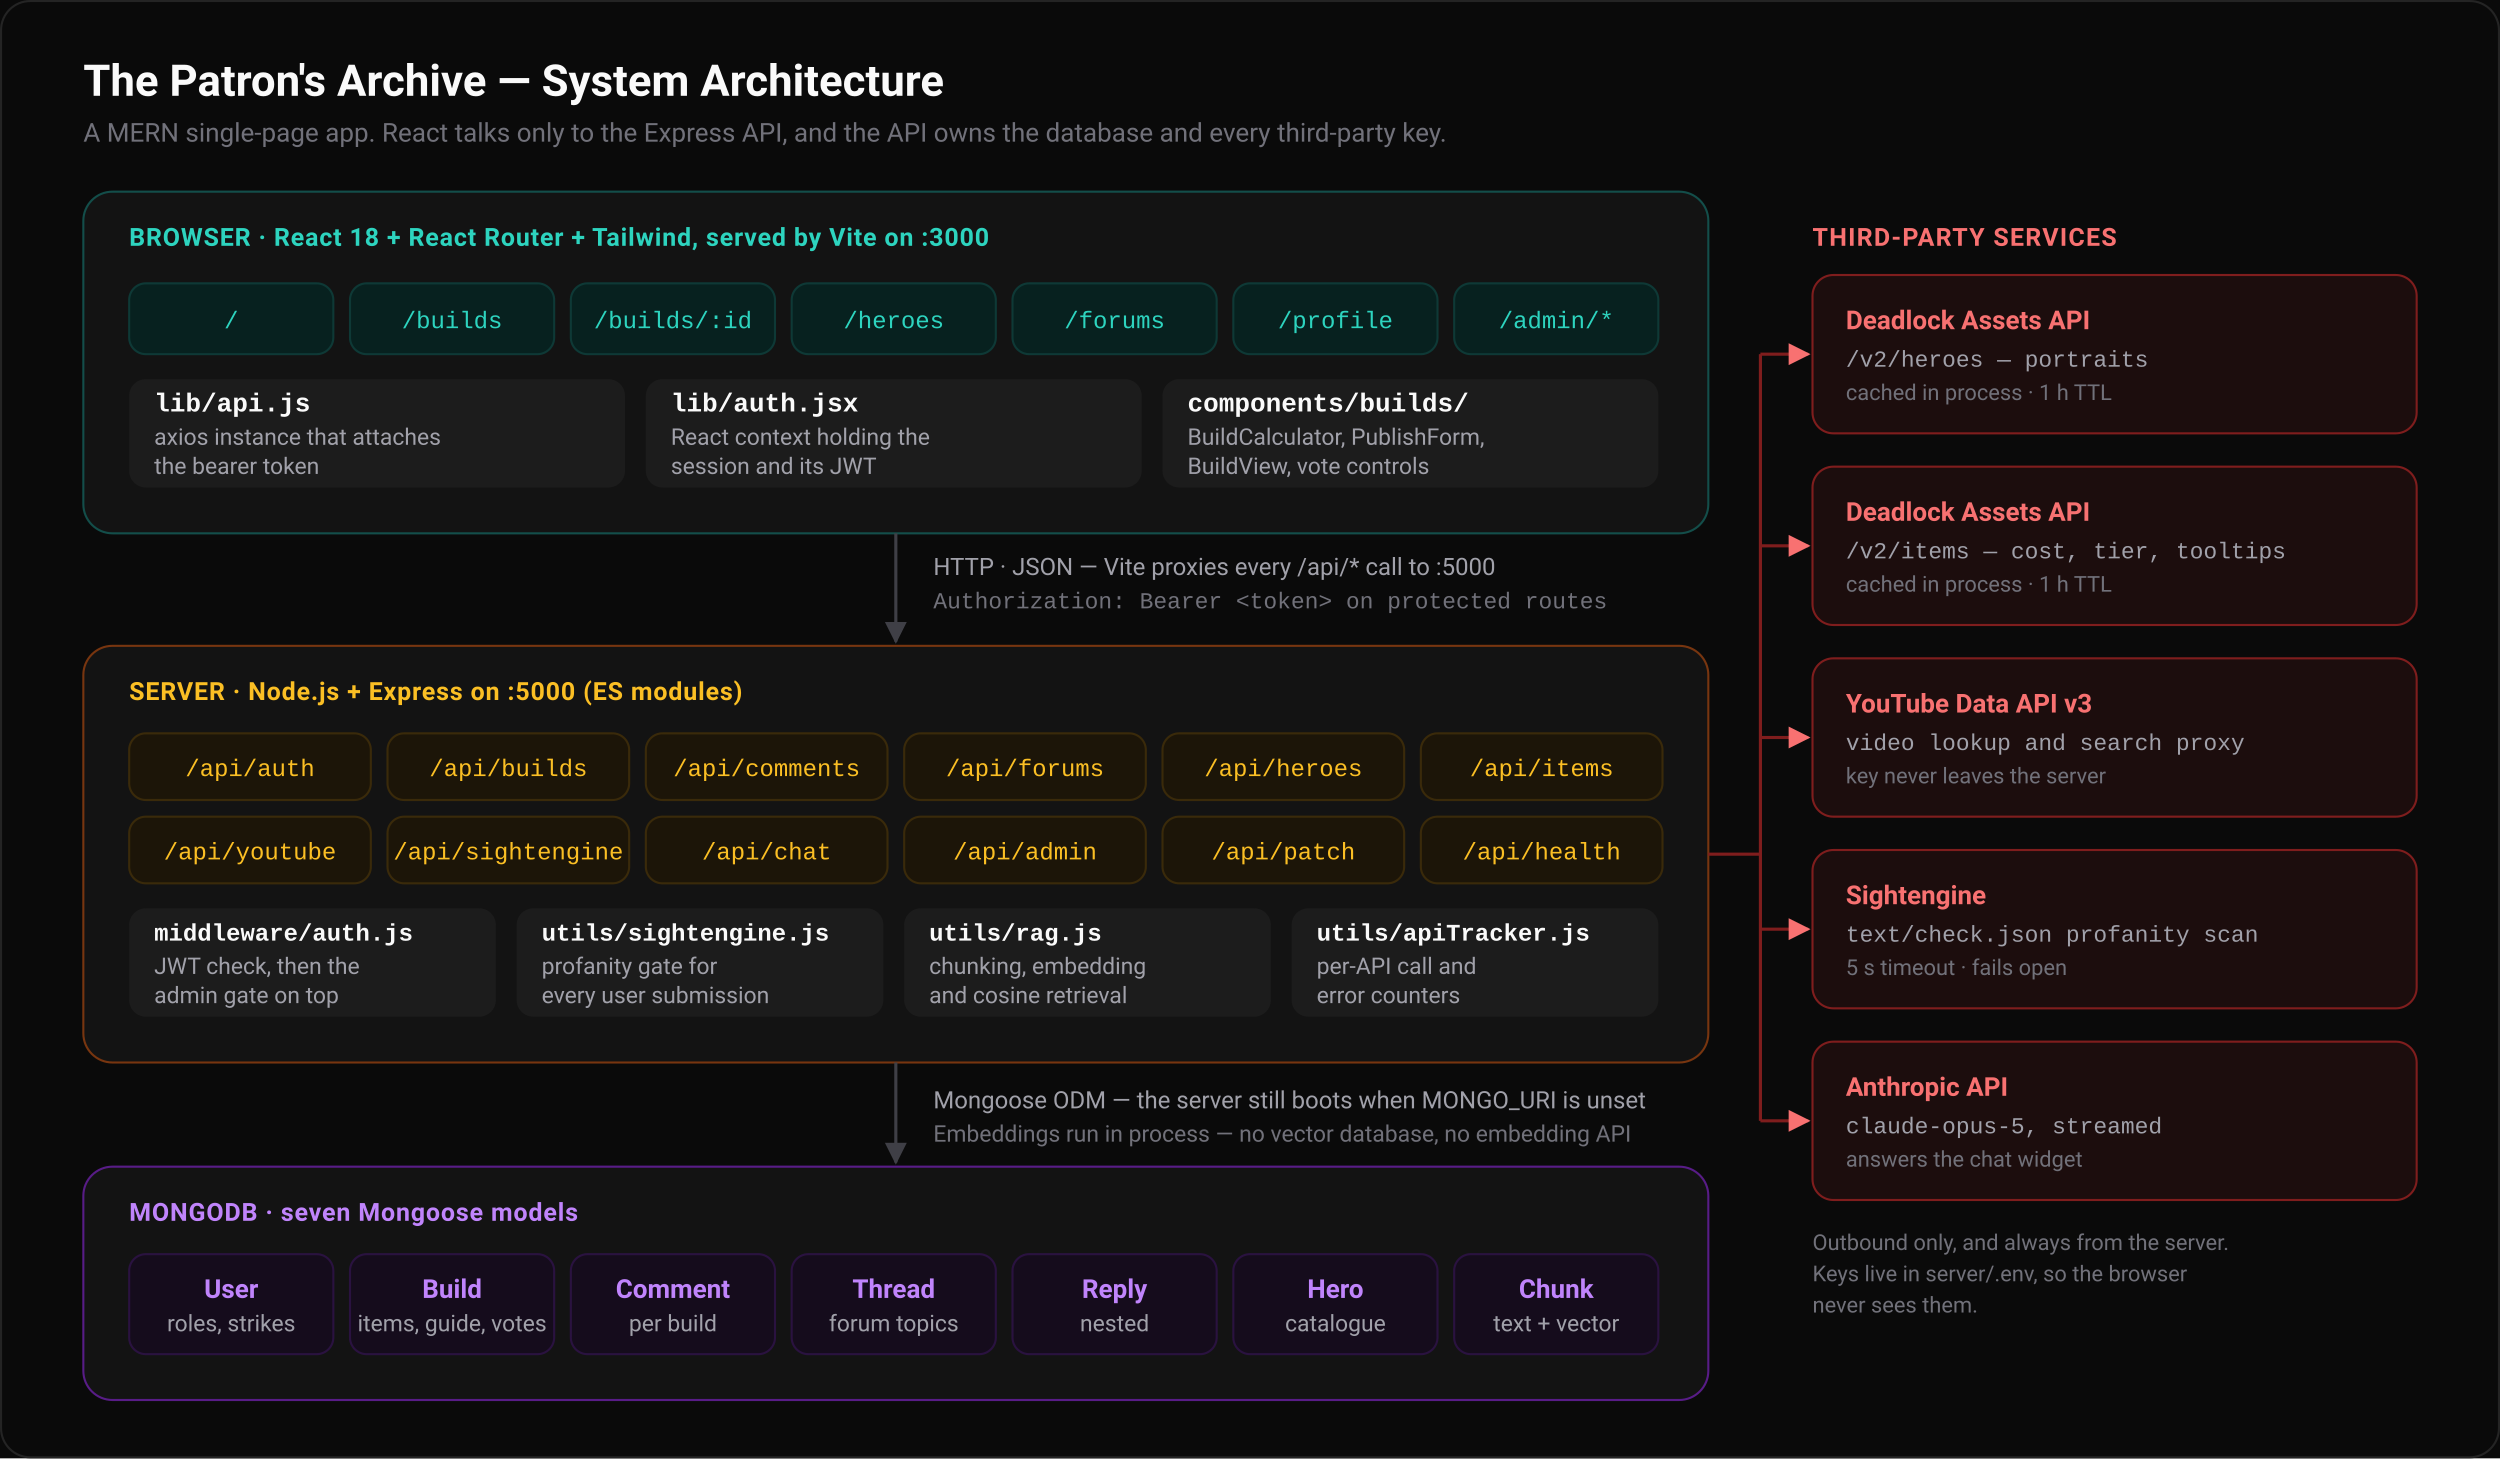
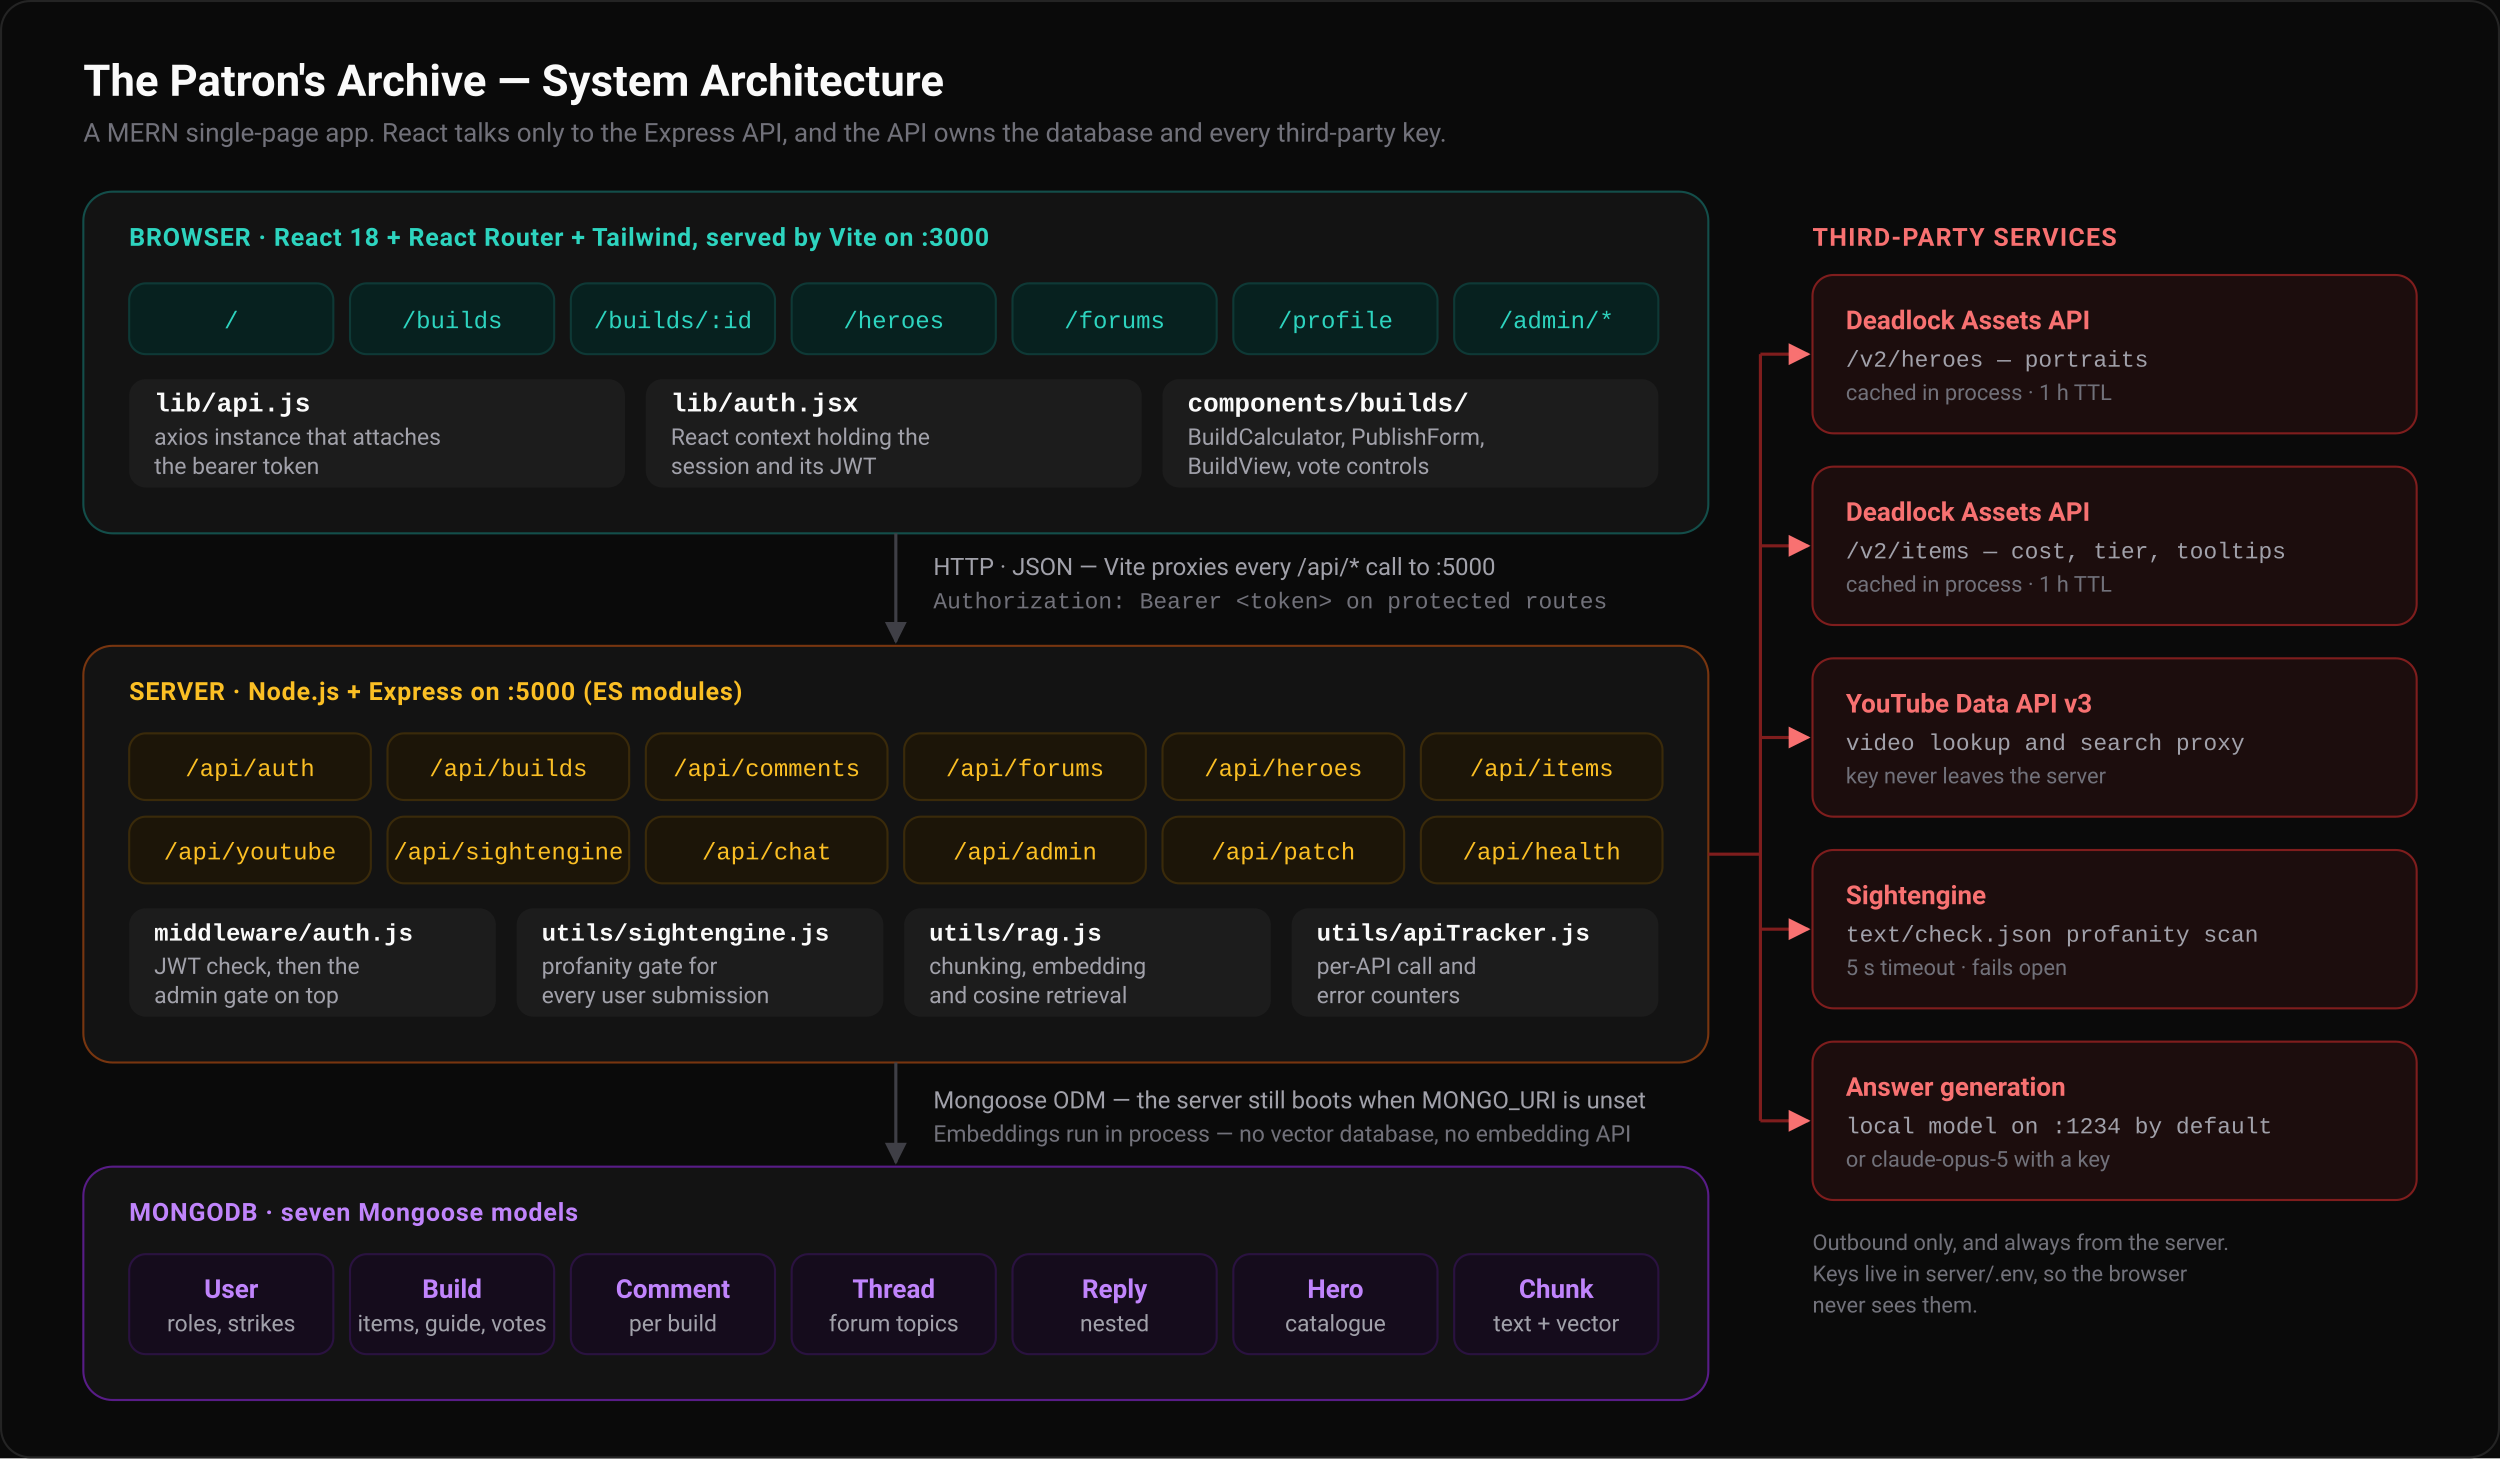
<svg xmlns="http://www.w3.org/2000/svg" width="1200" height="700" viewBox="0 0 1200 700" role="img">
  <defs>
    <marker id="ar-line" viewBox="0 0 10 10" refX="9" refY="5" markerWidth="7" markerHeight="7" orient="auto-start-reverse">
      <path d="M 0 0 L 10 5 L 0 10 z" fill="#3f3f46" />
    </marker>
    <marker id="ar-client" viewBox="0 0 10 10" refX="9" refY="5" markerWidth="7" markerHeight="7" orient="auto-start-reverse">
      <path d="M 0 0 L 10 5 L 0 10 z" fill="#2dd4bf" />
    </marker>
    <marker id="ar-server" viewBox="0 0 10 10" refX="9" refY="5" markerWidth="7" markerHeight="7" orient="auto-start-reverse">
      <path d="M 0 0 L 10 5 L 0 10 z" fill="#fbbf24" />
    </marker>
    <marker id="ar-db" viewBox="0 0 10 10" refX="9" refY="5" markerWidth="7" markerHeight="7" orient="auto-start-reverse">
      <path d="M 0 0 L 10 5 L 0 10 z" fill="#c084fc" />
    </marker>
    <marker id="ar-ext" viewBox="0 0 10 10" refX="9" refY="5" markerWidth="7" markerHeight="7" orient="auto-start-reverse">
      <path d="M 0 0 L 10 5 L 0 10 z" fill="#f87171" />
    </marker>
  </defs>
  <rect width="1200" height="700" fill="#0a0a0a" />
  <rect x="0.5" y="0.5" width="1199" height="699" rx="14" fill="none" stroke="#242424" />
  <text x="40" y="46" font-family="ui-sans-serif,-apple-system,'Segoe UI',Roboto,Helvetica,Arial,sans-serif" font-size="21" fill="#fafafa" font-weight="700">The Patron's Archive — System Architecture</text>
  <text x="40" y="68" font-family="ui-sans-serif,-apple-system,'Segoe UI',Roboto,Helvetica,Arial,sans-serif" font-size="12.5" fill="#71717a" font-weight="400">A MERN single-page app. React talks only to the Express API, and the API owns the database and every third-party key.</text>
  <rect x="40" y="92" width="780" height="164" rx="14" fill="#131313" stroke="#134e4a" stroke-width="1" />
  <text x="62" y="118" font-family="ui-sans-serif,-apple-system,'Segoe UI',Roboto,Helvetica,Arial,sans-serif" font-size="12" fill="#2dd4bf" font-weight="600" letter-spacing="0.4">BROWSER · React 18 + React Router + Tailwind, served by Vite on :3000</text>
  <rect x="62" y="136" width="98" height="34" rx="8" fill="#07211f" stroke="#0e3936" stroke-width="1" />
  <text x="111" y="157.5" font-family="ui-monospace,SFMono-Regular,'Cascadia Mono',Consolas,'Liberation Mono',monospace" font-size="11.5" fill="#2dd4bf" font-weight="500" text-anchor="middle">/</text>
  <rect x="168" y="136" width="98" height="34" rx="8" fill="#07211f" stroke="#0e3936" stroke-width="1" />
  <text x="217" y="157.5" font-family="ui-monospace,SFMono-Regular,'Cascadia Mono',Consolas,'Liberation Mono',monospace" font-size="11.5" fill="#2dd4bf" font-weight="500" text-anchor="middle">/builds</text>
  <rect x="274" y="136" width="98" height="34" rx="8" fill="#07211f" stroke="#0e3936" stroke-width="1" />
  <text x="323" y="157.5" font-family="ui-monospace,SFMono-Regular,'Cascadia Mono',Consolas,'Liberation Mono',monospace" font-size="11.5" fill="#2dd4bf" font-weight="500" text-anchor="middle">/builds/:id</text>
  <rect x="380" y="136" width="98" height="34" rx="8" fill="#07211f" stroke="#0e3936" stroke-width="1" />
  <text x="429" y="157.5" font-family="ui-monospace,SFMono-Regular,'Cascadia Mono',Consolas,'Liberation Mono',monospace" font-size="11.5" fill="#2dd4bf" font-weight="500" text-anchor="middle">/heroes</text>
  <rect x="486" y="136" width="98" height="34" rx="8" fill="#07211f" stroke="#0e3936" stroke-width="1" />
  <text x="535" y="157.5" font-family="ui-monospace,SFMono-Regular,'Cascadia Mono',Consolas,'Liberation Mono',monospace" font-size="11.5" fill="#2dd4bf" font-weight="500" text-anchor="middle">/forums</text>
  <rect x="592" y="136" width="98" height="34" rx="8" fill="#07211f" stroke="#0e3936" stroke-width="1" />
  <text x="641" y="157.5" font-family="ui-monospace,SFMono-Regular,'Cascadia Mono',Consolas,'Liberation Mono',monospace" font-size="11.5" fill="#2dd4bf" font-weight="500" text-anchor="middle">/profile</text>
  <rect x="698" y="136" width="98" height="34" rx="8" fill="#07211f" stroke="#0e3936" stroke-width="1" />
  <text x="747" y="157.5" font-family="ui-monospace,SFMono-Regular,'Cascadia Mono',Consolas,'Liberation Mono',monospace" font-size="11.5" fill="#2dd4bf" font-weight="500" text-anchor="middle">/admin/*</text>
  <rect x="62" y="182" width="238" height="52" rx="8" fill="#1c1c1c" />
  <text x="74" y="197.5" font-family="ui-monospace,SFMono-Regular,'Cascadia Mono',Consolas,'Liberation Mono',monospace" font-size="12.5" fill="#fafafa" font-weight="600">lib/api.js</text>
  <text x="74" y="213.5" font-family="ui-sans-serif,-apple-system,'Segoe UI',Roboto,Helvetica,Arial,sans-serif" font-size="11" fill="#a1a1aa" font-weight="400">axios instance that attaches</text>
  <text x="74" y="227.5" font-family="ui-sans-serif,-apple-system,'Segoe UI',Roboto,Helvetica,Arial,sans-serif" font-size="11" fill="#a1a1aa" font-weight="400">the bearer token</text>
  <rect x="310" y="182" width="238" height="52" rx="8" fill="#1c1c1c" />
  <text x="322" y="197.5" font-family="ui-monospace,SFMono-Regular,'Cascadia Mono',Consolas,'Liberation Mono',monospace" font-size="12.5" fill="#fafafa" font-weight="600">lib/auth.jsx</text>
  <text x="322" y="213.5" font-family="ui-sans-serif,-apple-system,'Segoe UI',Roboto,Helvetica,Arial,sans-serif" font-size="11" fill="#a1a1aa" font-weight="400">React context holding the</text>
  <text x="322" y="227.5" font-family="ui-sans-serif,-apple-system,'Segoe UI',Roboto,Helvetica,Arial,sans-serif" font-size="11" fill="#a1a1aa" font-weight="400">session and its JWT</text>
  <rect x="558" y="182" width="238" height="52" rx="8" fill="#1c1c1c" />
  <text x="570" y="197.5" font-family="ui-monospace,SFMono-Regular,'Cascadia Mono',Consolas,'Liberation Mono',monospace" font-size="12.5" fill="#fafafa" font-weight="600">components/builds/</text>
  <text x="570" y="213.5" font-family="ui-sans-serif,-apple-system,'Segoe UI',Roboto,Helvetica,Arial,sans-serif" font-size="11" fill="#a1a1aa" font-weight="400">BuildCalculator, PublishForm,</text>
  <text x="570" y="227.5" font-family="ui-sans-serif,-apple-system,'Segoe UI',Roboto,Helvetica,Arial,sans-serif" font-size="11" fill="#a1a1aa" font-weight="400">BuildView, vote controls</text>
  <line x1="430" y1="256" x2="430" y2="308" stroke="#3f3f46" stroke-width="1.5" marker-end="url(#ar-line)" />
  <text x="448" y="276" font-family="ui-sans-serif,-apple-system,'Segoe UI',Roboto,Helvetica,Arial,sans-serif" font-size="11.5" fill="#a1a1aa" font-weight="400">HTTP · JSON — Vite proxies every /api/* call to :5000</text>
  <text x="448" y="292" font-family="ui-monospace,SFMono-Regular,'Cascadia Mono',Consolas,'Liberation Mono',monospace" font-size="11" fill="#71717a" font-weight="400">Authorization: Bearer &lt;token&gt;  on protected routes</text>
  <rect x="40" y="310" width="780" height="200" rx="14" fill="#131313" stroke="#78350f" stroke-width="1" />
  <text x="62" y="336" font-family="ui-sans-serif,-apple-system,'Segoe UI',Roboto,Helvetica,Arial,sans-serif" font-size="12" fill="#fbbf24" font-weight="600" letter-spacing="0.4">SERVER · Node.js + Express on :5000  (ES modules)</text>
  <rect x="62" y="352" width="116" height="32" rx="8" fill="#1c1508" stroke="#3a2a0a" stroke-width="1" />
  <text x="120" y="372.5" font-family="ui-monospace,SFMono-Regular,'Cascadia Mono',Consolas,'Liberation Mono',monospace" font-size="11.5" fill="#fbbf24" font-weight="500" text-anchor="middle">/api/auth</text>
  <rect x="186" y="352" width="116" height="32" rx="8" fill="#1c1508" stroke="#3a2a0a" stroke-width="1" />
  <text x="244" y="372.5" font-family="ui-monospace,SFMono-Regular,'Cascadia Mono',Consolas,'Liberation Mono',monospace" font-size="11.5" fill="#fbbf24" font-weight="500" text-anchor="middle">/api/builds</text>
  <rect x="310" y="352" width="116" height="32" rx="8" fill="#1c1508" stroke="#3a2a0a" stroke-width="1" />
  <text x="368" y="372.5" font-family="ui-monospace,SFMono-Regular,'Cascadia Mono',Consolas,'Liberation Mono',monospace" font-size="11.5" fill="#fbbf24" font-weight="500" text-anchor="middle">/api/comments</text>
  <rect x="434" y="352" width="116" height="32" rx="8" fill="#1c1508" stroke="#3a2a0a" stroke-width="1" />
  <text x="492" y="372.5" font-family="ui-monospace,SFMono-Regular,'Cascadia Mono',Consolas,'Liberation Mono',monospace" font-size="11.5" fill="#fbbf24" font-weight="500" text-anchor="middle">/api/forums</text>
  <rect x="558" y="352" width="116" height="32" rx="8" fill="#1c1508" stroke="#3a2a0a" stroke-width="1" />
  <text x="616" y="372.5" font-family="ui-monospace,SFMono-Regular,'Cascadia Mono',Consolas,'Liberation Mono',monospace" font-size="11.5" fill="#fbbf24" font-weight="500" text-anchor="middle">/api/heroes</text>
  <rect x="682" y="352" width="116" height="32" rx="8" fill="#1c1508" stroke="#3a2a0a" stroke-width="1" />
  <text x="740" y="372.5" font-family="ui-monospace,SFMono-Regular,'Cascadia Mono',Consolas,'Liberation Mono',monospace" font-size="11.5" fill="#fbbf24" font-weight="500" text-anchor="middle">/api/items</text>
  <rect x="62" y="392" width="116" height="32" rx="8" fill="#1c1508" stroke="#3a2a0a" stroke-width="1" />
  <text x="120" y="412.5" font-family="ui-monospace,SFMono-Regular,'Cascadia Mono',Consolas,'Liberation Mono',monospace" font-size="11.5" fill="#fbbf24" font-weight="500" text-anchor="middle">/api/youtube</text>
  <rect x="186" y="392" width="116" height="32" rx="8" fill="#1c1508" stroke="#3a2a0a" stroke-width="1" />
  <text x="244" y="412.5" font-family="ui-monospace,SFMono-Regular,'Cascadia Mono',Consolas,'Liberation Mono',monospace" font-size="11.5" fill="#fbbf24" font-weight="500" text-anchor="middle">/api/sightengine</text>
  <rect x="310" y="392" width="116" height="32" rx="8" fill="#1c1508" stroke="#3a2a0a" stroke-width="1" />
  <text x="368" y="412.5" font-family="ui-monospace,SFMono-Regular,'Cascadia Mono',Consolas,'Liberation Mono',monospace" font-size="11.5" fill="#fbbf24" font-weight="500" text-anchor="middle">/api/chat</text>
  <rect x="434" y="392" width="116" height="32" rx="8" fill="#1c1508" stroke="#3a2a0a" stroke-width="1" />
  <text x="492" y="412.5" font-family="ui-monospace,SFMono-Regular,'Cascadia Mono',Consolas,'Liberation Mono',monospace" font-size="11.5" fill="#fbbf24" font-weight="500" text-anchor="middle">/api/admin</text>
  <rect x="558" y="392" width="116" height="32" rx="8" fill="#1c1508" stroke="#3a2a0a" stroke-width="1" />
  <text x="616" y="412.5" font-family="ui-monospace,SFMono-Regular,'Cascadia Mono',Consolas,'Liberation Mono',monospace" font-size="11.5" fill="#fbbf24" font-weight="500" text-anchor="middle">/api/patch</text>
  <rect x="682" y="392" width="116" height="32" rx="8" fill="#1c1508" stroke="#3a2a0a" stroke-width="1" />
  <text x="740" y="412.5" font-family="ui-monospace,SFMono-Regular,'Cascadia Mono',Consolas,'Liberation Mono',monospace" font-size="11.5" fill="#fbbf24" font-weight="500" text-anchor="middle">/api/health</text>
  <rect x="62" y="436" width="176" height="52" rx="8" fill="#1c1c1c" />
  <text x="74" y="451.5" font-family="ui-monospace,SFMono-Regular,'Cascadia Mono',Consolas,'Liberation Mono',monospace" font-size="11.5" fill="#fafafa" font-weight="600">middleware/auth.js</text>
  <text x="74" y="467.5" font-family="ui-sans-serif,-apple-system,'Segoe UI',Roboto,Helvetica,Arial,sans-serif" font-size="11" fill="#a1a1aa" font-weight="400">JWT check, then the</text>
  <text x="74" y="481.5" font-family="ui-sans-serif,-apple-system,'Segoe UI',Roboto,Helvetica,Arial,sans-serif" font-size="11" fill="#a1a1aa" font-weight="400">admin gate on top</text>
  <rect x="248" y="436" width="176" height="52" rx="8" fill="#1c1c1c" />
  <text x="260" y="451.5" font-family="ui-monospace,SFMono-Regular,'Cascadia Mono',Consolas,'Liberation Mono',monospace" font-size="11.5" fill="#fafafa" font-weight="600">utils/sightengine.js</text>
  <text x="260" y="467.5" font-family="ui-sans-serif,-apple-system,'Segoe UI',Roboto,Helvetica,Arial,sans-serif" font-size="11" fill="#a1a1aa" font-weight="400">profanity gate for</text>
  <text x="260" y="481.5" font-family="ui-sans-serif,-apple-system,'Segoe UI',Roboto,Helvetica,Arial,sans-serif" font-size="11" fill="#a1a1aa" font-weight="400">every user submission</text>
  <rect x="434" y="436" width="176" height="52" rx="8" fill="#1c1c1c" />
  <text x="446" y="451.5" font-family="ui-monospace,SFMono-Regular,'Cascadia Mono',Consolas,'Liberation Mono',monospace" font-size="11.5" fill="#fafafa" font-weight="600">utils/rag.js</text>
  <text x="446" y="467.5" font-family="ui-sans-serif,-apple-system,'Segoe UI',Roboto,Helvetica,Arial,sans-serif" font-size="11" fill="#a1a1aa" font-weight="400">chunking, embedding</text>
  <text x="446" y="481.5" font-family="ui-sans-serif,-apple-system,'Segoe UI',Roboto,Helvetica,Arial,sans-serif" font-size="11" fill="#a1a1aa" font-weight="400">and cosine retrieval</text>
  <rect x="620" y="436" width="176" height="52" rx="8" fill="#1c1c1c" />
  <text x="632" y="451.5" font-family="ui-monospace,SFMono-Regular,'Cascadia Mono',Consolas,'Liberation Mono',monospace" font-size="11.5" fill="#fafafa" font-weight="600">utils/apiTracker.js</text>
  <text x="632" y="467.5" font-family="ui-sans-serif,-apple-system,'Segoe UI',Roboto,Helvetica,Arial,sans-serif" font-size="11" fill="#a1a1aa" font-weight="400">per-API call and</text>
  <text x="632" y="481.5" font-family="ui-sans-serif,-apple-system,'Segoe UI',Roboto,Helvetica,Arial,sans-serif" font-size="11" fill="#a1a1aa" font-weight="400">error counters</text>
  <line x1="430" y1="510" x2="430" y2="558" stroke="#3f3f46" stroke-width="1.5" marker-end="url(#ar-line)" />
  <text x="448" y="532" font-family="ui-sans-serif,-apple-system,'Segoe UI',Roboto,Helvetica,Arial,sans-serif" font-size="11.5" fill="#a1a1aa" font-weight="400">Mongoose ODM — the server still boots when MONGO_URI is unset</text>
  <text x="448" y="548" font-family="ui-sans-serif,-apple-system,'Segoe UI',Roboto,Helvetica,Arial,sans-serif" font-size="11" fill="#71717a" font-weight="400">Embeddings run in process — no vector database, no embedding API</text>
  <rect x="40" y="560" width="780" height="112" rx="14" fill="#131313" stroke="#581c87" stroke-width="1" />
  <text x="62" y="586" font-family="ui-sans-serif,-apple-system,'Segoe UI',Roboto,Helvetica,Arial,sans-serif" font-size="12" fill="#c084fc" font-weight="600" letter-spacing="0.4">MONGODB · seven Mongoose models</text>
  <rect x="62" y="602" width="98" height="48" rx="8" fill="#150c1c" stroke="#2a1240" stroke-width="1" />
  <text x="111" y="623" font-family="ui-sans-serif,-apple-system,'Segoe UI',Roboto,Helvetica,Arial,sans-serif" font-size="12.5" fill="#c084fc" font-weight="600" text-anchor="middle">User</text>
  <text x="111" y="639" font-family="ui-sans-serif,-apple-system,'Segoe UI',Roboto,Helvetica,Arial,sans-serif" font-size="11" fill="#a1a1aa" font-weight="400" text-anchor="middle">roles, strikes</text>
  <rect x="168" y="602" width="98" height="48" rx="8" fill="#150c1c" stroke="#2a1240" stroke-width="1" />
  <text x="217" y="623" font-family="ui-sans-serif,-apple-system,'Segoe UI',Roboto,Helvetica,Arial,sans-serif" font-size="12.5" fill="#c084fc" font-weight="600" text-anchor="middle">Build</text>
  <text x="217" y="639" font-family="ui-sans-serif,-apple-system,'Segoe UI',Roboto,Helvetica,Arial,sans-serif" font-size="11" fill="#a1a1aa" font-weight="400" text-anchor="middle">items, guide, votes</text>
  <rect x="274" y="602" width="98" height="48" rx="8" fill="#150c1c" stroke="#2a1240" stroke-width="1" />
  <text x="323" y="623" font-family="ui-sans-serif,-apple-system,'Segoe UI',Roboto,Helvetica,Arial,sans-serif" font-size="12.5" fill="#c084fc" font-weight="600" text-anchor="middle">Comment</text>
  <text x="323" y="639" font-family="ui-sans-serif,-apple-system,'Segoe UI',Roboto,Helvetica,Arial,sans-serif" font-size="11" fill="#a1a1aa" font-weight="400" text-anchor="middle">per build</text>
  <rect x="380" y="602" width="98" height="48" rx="8" fill="#150c1c" stroke="#2a1240" stroke-width="1" />
  <text x="429" y="623" font-family="ui-sans-serif,-apple-system,'Segoe UI',Roboto,Helvetica,Arial,sans-serif" font-size="12.5" fill="#c084fc" font-weight="600" text-anchor="middle">Thread</text>
  <text x="429" y="639" font-family="ui-sans-serif,-apple-system,'Segoe UI',Roboto,Helvetica,Arial,sans-serif" font-size="11" fill="#a1a1aa" font-weight="400" text-anchor="middle">forum topics</text>
  <rect x="486" y="602" width="98" height="48" rx="8" fill="#150c1c" stroke="#2a1240" stroke-width="1" />
  <text x="535" y="623" font-family="ui-sans-serif,-apple-system,'Segoe UI',Roboto,Helvetica,Arial,sans-serif" font-size="12.5" fill="#c084fc" font-weight="600" text-anchor="middle">Reply</text>
  <text x="535" y="639" font-family="ui-sans-serif,-apple-system,'Segoe UI',Roboto,Helvetica,Arial,sans-serif" font-size="11" fill="#a1a1aa" font-weight="400" text-anchor="middle">nested</text>
  <rect x="592" y="602" width="98" height="48" rx="8" fill="#150c1c" stroke="#2a1240" stroke-width="1" />
  <text x="641" y="623" font-family="ui-sans-serif,-apple-system,'Segoe UI',Roboto,Helvetica,Arial,sans-serif" font-size="12.5" fill="#c084fc" font-weight="600" text-anchor="middle">Hero</text>
  <text x="641" y="639" font-family="ui-sans-serif,-apple-system,'Segoe UI',Roboto,Helvetica,Arial,sans-serif" font-size="11" fill="#a1a1aa" font-weight="400" text-anchor="middle">catalogue</text>
  <rect x="698" y="602" width="98" height="48" rx="8" fill="#150c1c" stroke="#2a1240" stroke-width="1" />
  <text x="747" y="623" font-family="ui-sans-serif,-apple-system,'Segoe UI',Roboto,Helvetica,Arial,sans-serif" font-size="12.5" fill="#c084fc" font-weight="600" text-anchor="middle">Chunk</text>
  <text x="747" y="639" font-family="ui-sans-serif,-apple-system,'Segoe UI',Roboto,Helvetica,Arial,sans-serif" font-size="11" fill="#a1a1aa" font-weight="400" text-anchor="middle">text + vector</text>
  <text x="870" y="118" font-family="ui-sans-serif,-apple-system,'Segoe UI',Roboto,Helvetica,Arial,sans-serif" font-size="12" fill="#f87171" font-weight="600" letter-spacing="0.6">THIRD-PARTY SERVICES</text>
  <rect x="870" y="132" width="290" height="76" rx="10" fill="#1c0d0d" stroke="#7f1d1d" stroke-width="1" />
  <text x="886" y="158" font-family="ui-sans-serif,-apple-system,'Segoe UI',Roboto,Helvetica,Arial,sans-serif" font-size="12.5" fill="#f87171" font-weight="600">Deadlock Assets API</text>
  <text x="886" y="176" font-family="ui-monospace,SFMono-Regular,'Cascadia Mono',Consolas,'Liberation Mono',monospace" font-size="11" fill="#a1a1aa" font-weight="400">/v2/heroes — portraits</text>
  <text x="886" y="192" font-family="ui-sans-serif,-apple-system,'Segoe UI',Roboto,Helvetica,Arial,sans-serif" font-size="10.5" fill="#71717a" font-weight="400">cached in process · 1 h TTL</text>
  <rect x="870" y="224" width="290" height="76" rx="10" fill="#1c0d0d" stroke="#7f1d1d" stroke-width="1" />
  <text x="886" y="250" font-family="ui-sans-serif,-apple-system,'Segoe UI',Roboto,Helvetica,Arial,sans-serif" font-size="12.5" fill="#f87171" font-weight="600">Deadlock Assets API</text>
  <text x="886" y="268" font-family="ui-monospace,SFMono-Regular,'Cascadia Mono',Consolas,'Liberation Mono',monospace" font-size="11" fill="#a1a1aa" font-weight="400">/v2/items — cost, tier, tooltips</text>
  <text x="886" y="284" font-family="ui-sans-serif,-apple-system,'Segoe UI',Roboto,Helvetica,Arial,sans-serif" font-size="10.5" fill="#71717a" font-weight="400">cached in process · 1 h TTL</text>
  <rect x="870" y="316" width="290" height="76" rx="10" fill="#1c0d0d" stroke="#7f1d1d" stroke-width="1" />
  <text x="886" y="342" font-family="ui-sans-serif,-apple-system,'Segoe UI',Roboto,Helvetica,Arial,sans-serif" font-size="12.5" fill="#f87171" font-weight="600">YouTube Data API v3</text>
  <text x="886" y="360" font-family="ui-monospace,SFMono-Regular,'Cascadia Mono',Consolas,'Liberation Mono',monospace" font-size="11" fill="#a1a1aa" font-weight="400">video lookup and search proxy</text>
  <text x="886" y="376" font-family="ui-sans-serif,-apple-system,'Segoe UI',Roboto,Helvetica,Arial,sans-serif" font-size="10.5" fill="#71717a" font-weight="400">key never leaves the server</text>
  <rect x="870" y="408" width="290" height="76" rx="10" fill="#1c0d0d" stroke="#7f1d1d" stroke-width="1" />
  <text x="886" y="434" font-family="ui-sans-serif,-apple-system,'Segoe UI',Roboto,Helvetica,Arial,sans-serif" font-size="12.5" fill="#f87171" font-weight="600">Sightengine</text>
  <text x="886" y="452" font-family="ui-monospace,SFMono-Regular,'Cascadia Mono',Consolas,'Liberation Mono',monospace" font-size="11" fill="#a1a1aa" font-weight="400">text/check.json profanity scan</text>
  <text x="886" y="468" font-family="ui-sans-serif,-apple-system,'Segoe UI',Roboto,Helvetica,Arial,sans-serif" font-size="10.5" fill="#71717a" font-weight="400">5 s timeout · fails open</text>
  <rect x="870" y="500" width="290" height="76" rx="10" fill="#1c0d0d" stroke="#7f1d1d" stroke-width="1" />
-   <text x="886" y="526" font-family="ui-sans-serif,-apple-system,'Segoe UI',Roboto,Helvetica,Arial,sans-serif" font-size="12.5" fill="#f87171" font-weight="600">Anthropic API</text>
-   <text x="886" y="544" font-family="ui-monospace,SFMono-Regular,'Cascadia Mono',Consolas,'Liberation Mono',monospace" font-size="11" fill="#a1a1aa" font-weight="400">claude-opus-5, streamed</text>
-   <text x="886" y="560" font-family="ui-sans-serif,-apple-system,'Segoe UI',Roboto,Helvetica,Arial,sans-serif" font-size="10.5" fill="#71717a" font-weight="400">answers the chat widget</text>
+   <text x="886" y="526" font-family="ui-sans-serif,-apple-system,'Segoe UI',Roboto,Helvetica,Arial,sans-serif" font-size="12.5" fill="#f87171" font-weight="600">Answer generation</text>
+   <text x="886" y="544" font-family="ui-monospace,SFMono-Regular,'Cascadia Mono',Consolas,'Liberation Mono',monospace" font-size="11" fill="#a1a1aa" font-weight="400">local model on :1234 by default</text>
+   <text x="886" y="560" font-family="ui-sans-serif,-apple-system,'Segoe UI',Roboto,Helvetica,Arial,sans-serif" font-size="10.5" fill="#71717a" font-weight="400">or claude-opus-5 with a key</text>
  <line x1="820" y1="410" x2="845" y2="410" stroke="#7f1d1d" stroke-width="1.5" />
  <line x1="845" y1="170" x2="845" y2="538" stroke="#7f1d1d" stroke-width="1.5" />
  <line x1="845" y1="170" x2="868" y2="170" stroke="#7f1d1d" stroke-width="1.5" marker-end="url(#ar-ext)" />
  <line x1="845" y1="262" x2="868" y2="262" stroke="#7f1d1d" stroke-width="1.5" marker-end="url(#ar-ext)" />
  <line x1="845" y1="354" x2="868" y2="354" stroke="#7f1d1d" stroke-width="1.5" marker-end="url(#ar-ext)" />
  <line x1="845" y1="446" x2="868" y2="446" stroke="#7f1d1d" stroke-width="1.5" marker-end="url(#ar-ext)" />
  <line x1="845" y1="538" x2="868" y2="538" stroke="#7f1d1d" stroke-width="1.5" marker-end="url(#ar-ext)" />
  <text x="870" y="600" font-family="ui-sans-serif,-apple-system,'Segoe UI',Roboto,Helvetica,Arial,sans-serif" font-size="10.5" fill="#71717a" font-weight="400">Outbound only, and always from the server.</text>
  <text x="870" y="615" font-family="ui-sans-serif,-apple-system,'Segoe UI',Roboto,Helvetica,Arial,sans-serif" font-size="10.5" fill="#71717a" font-weight="400">Keys live in server/.env, so the browser</text>
  <text x="870" y="630" font-family="ui-sans-serif,-apple-system,'Segoe UI',Roboto,Helvetica,Arial,sans-serif" font-size="10.5" fill="#71717a" font-weight="400">never sees them.</text>
</svg>
